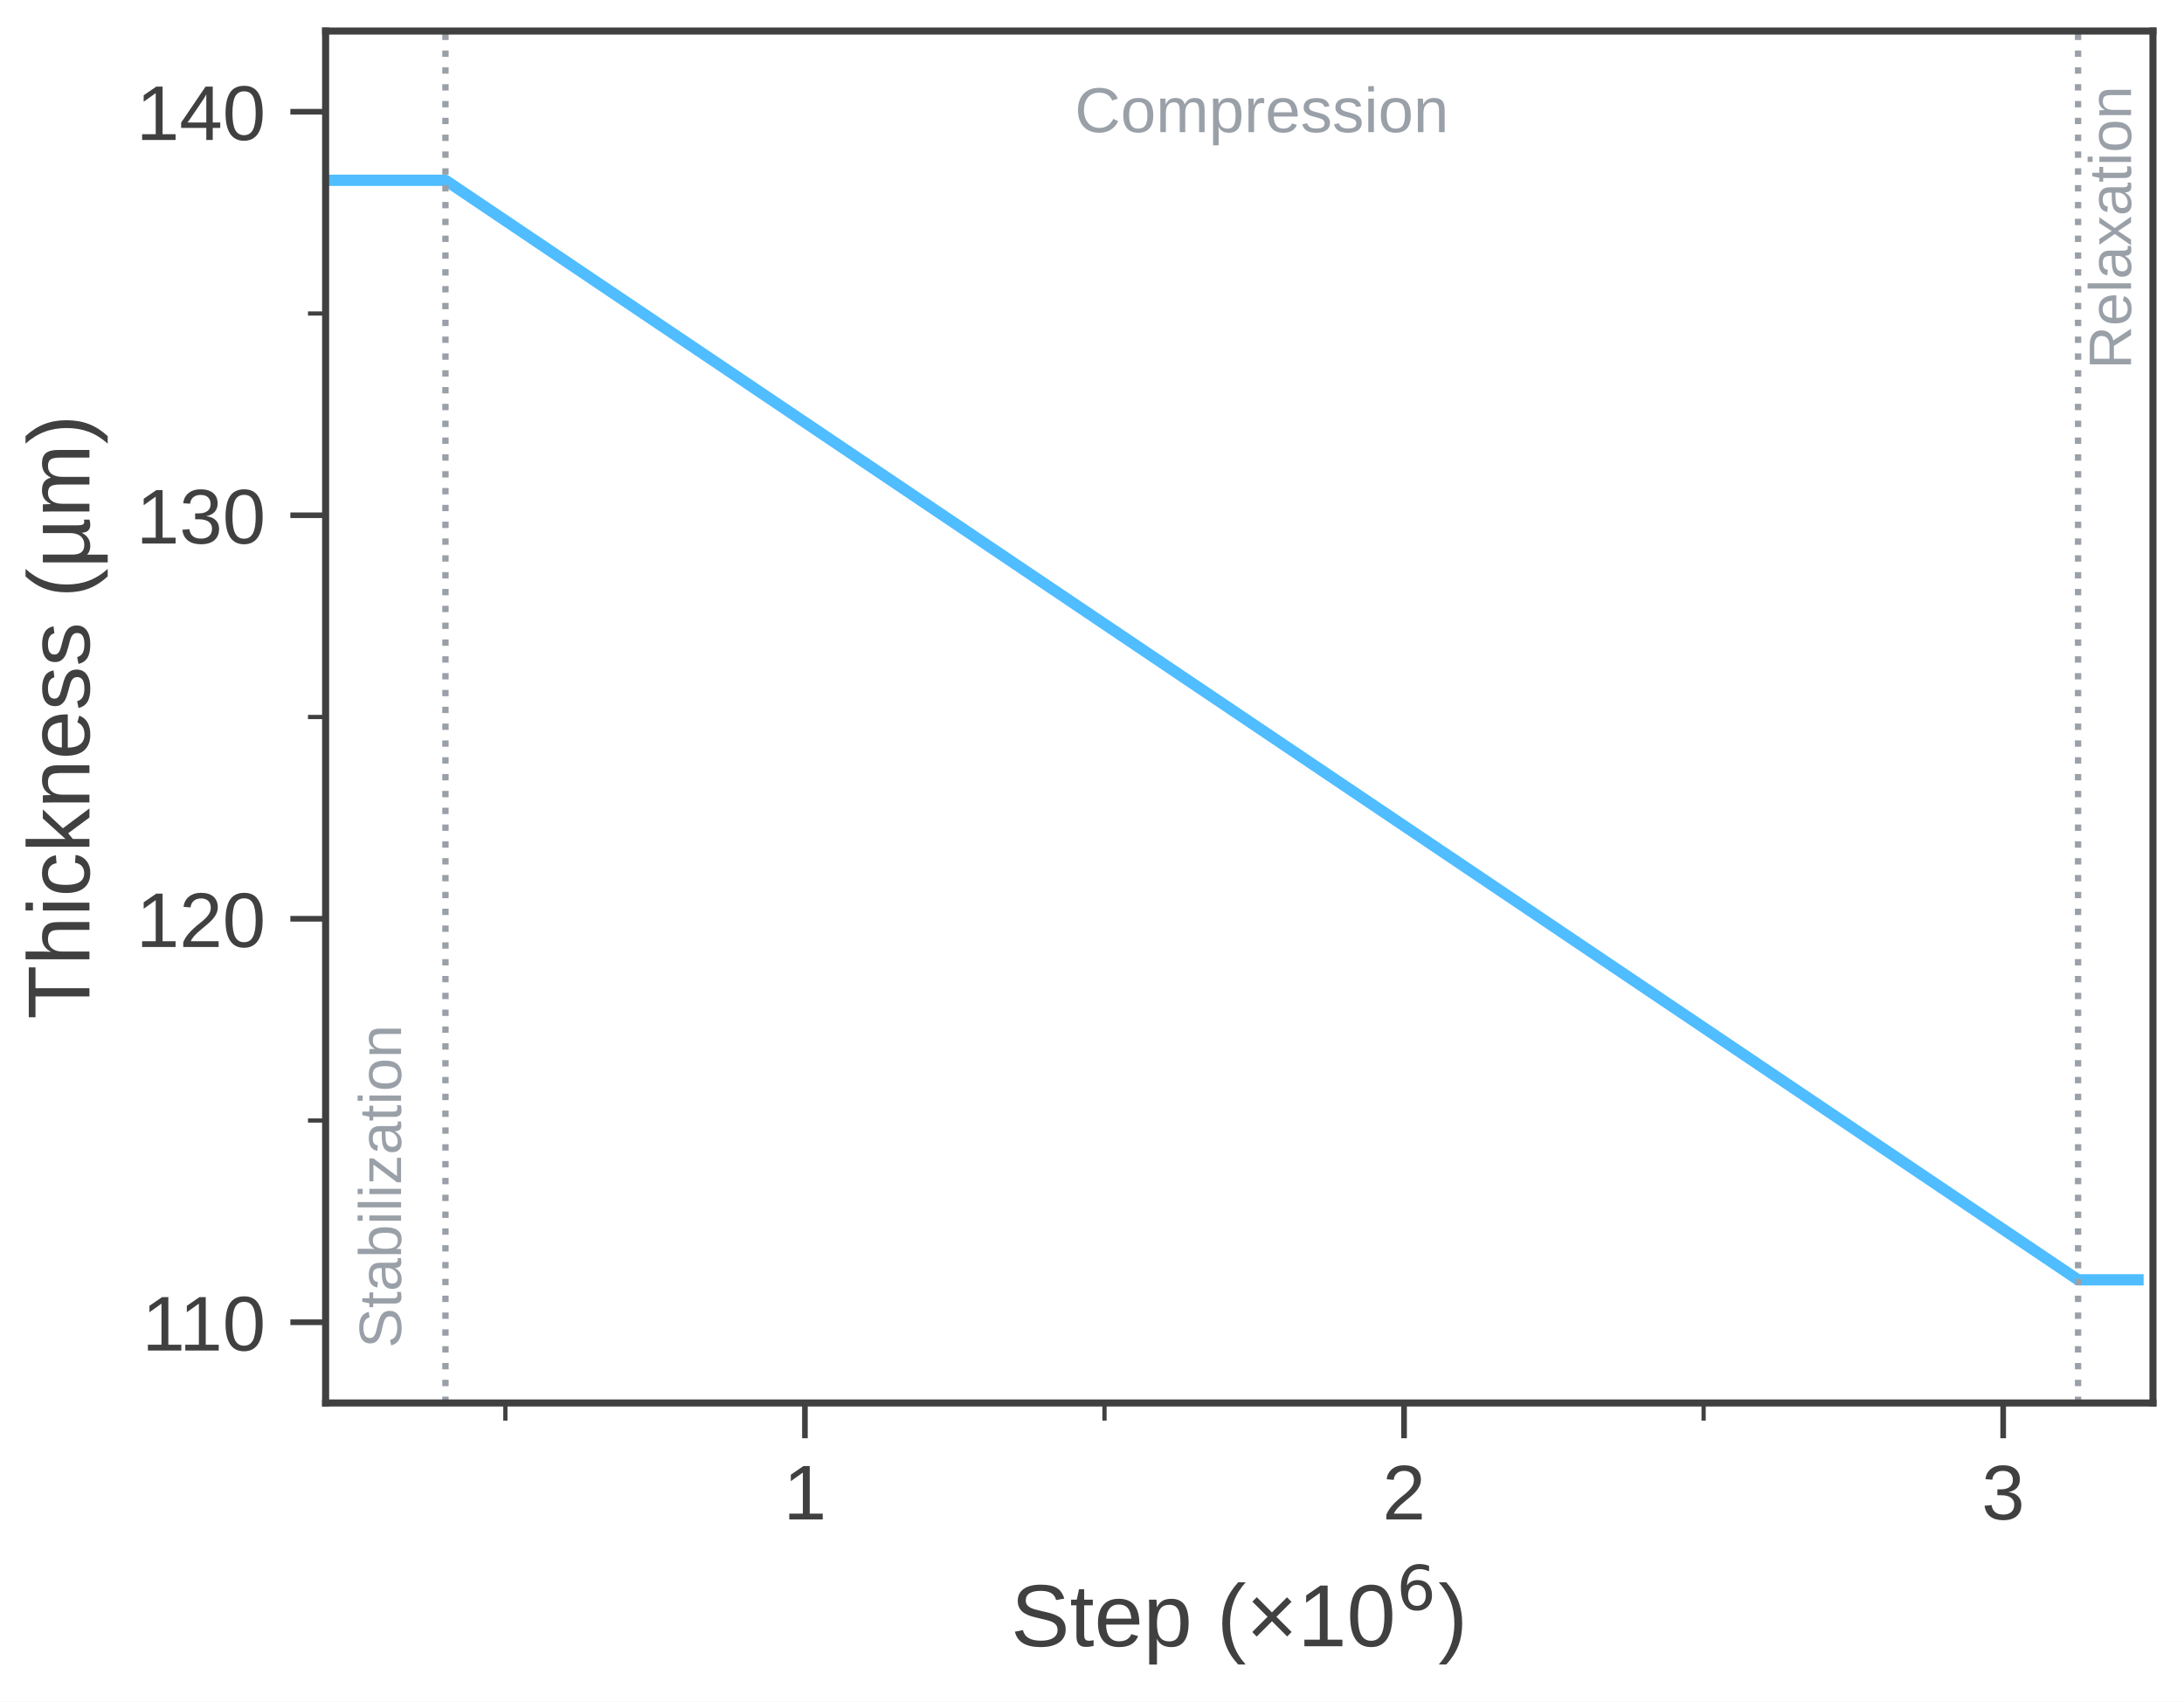
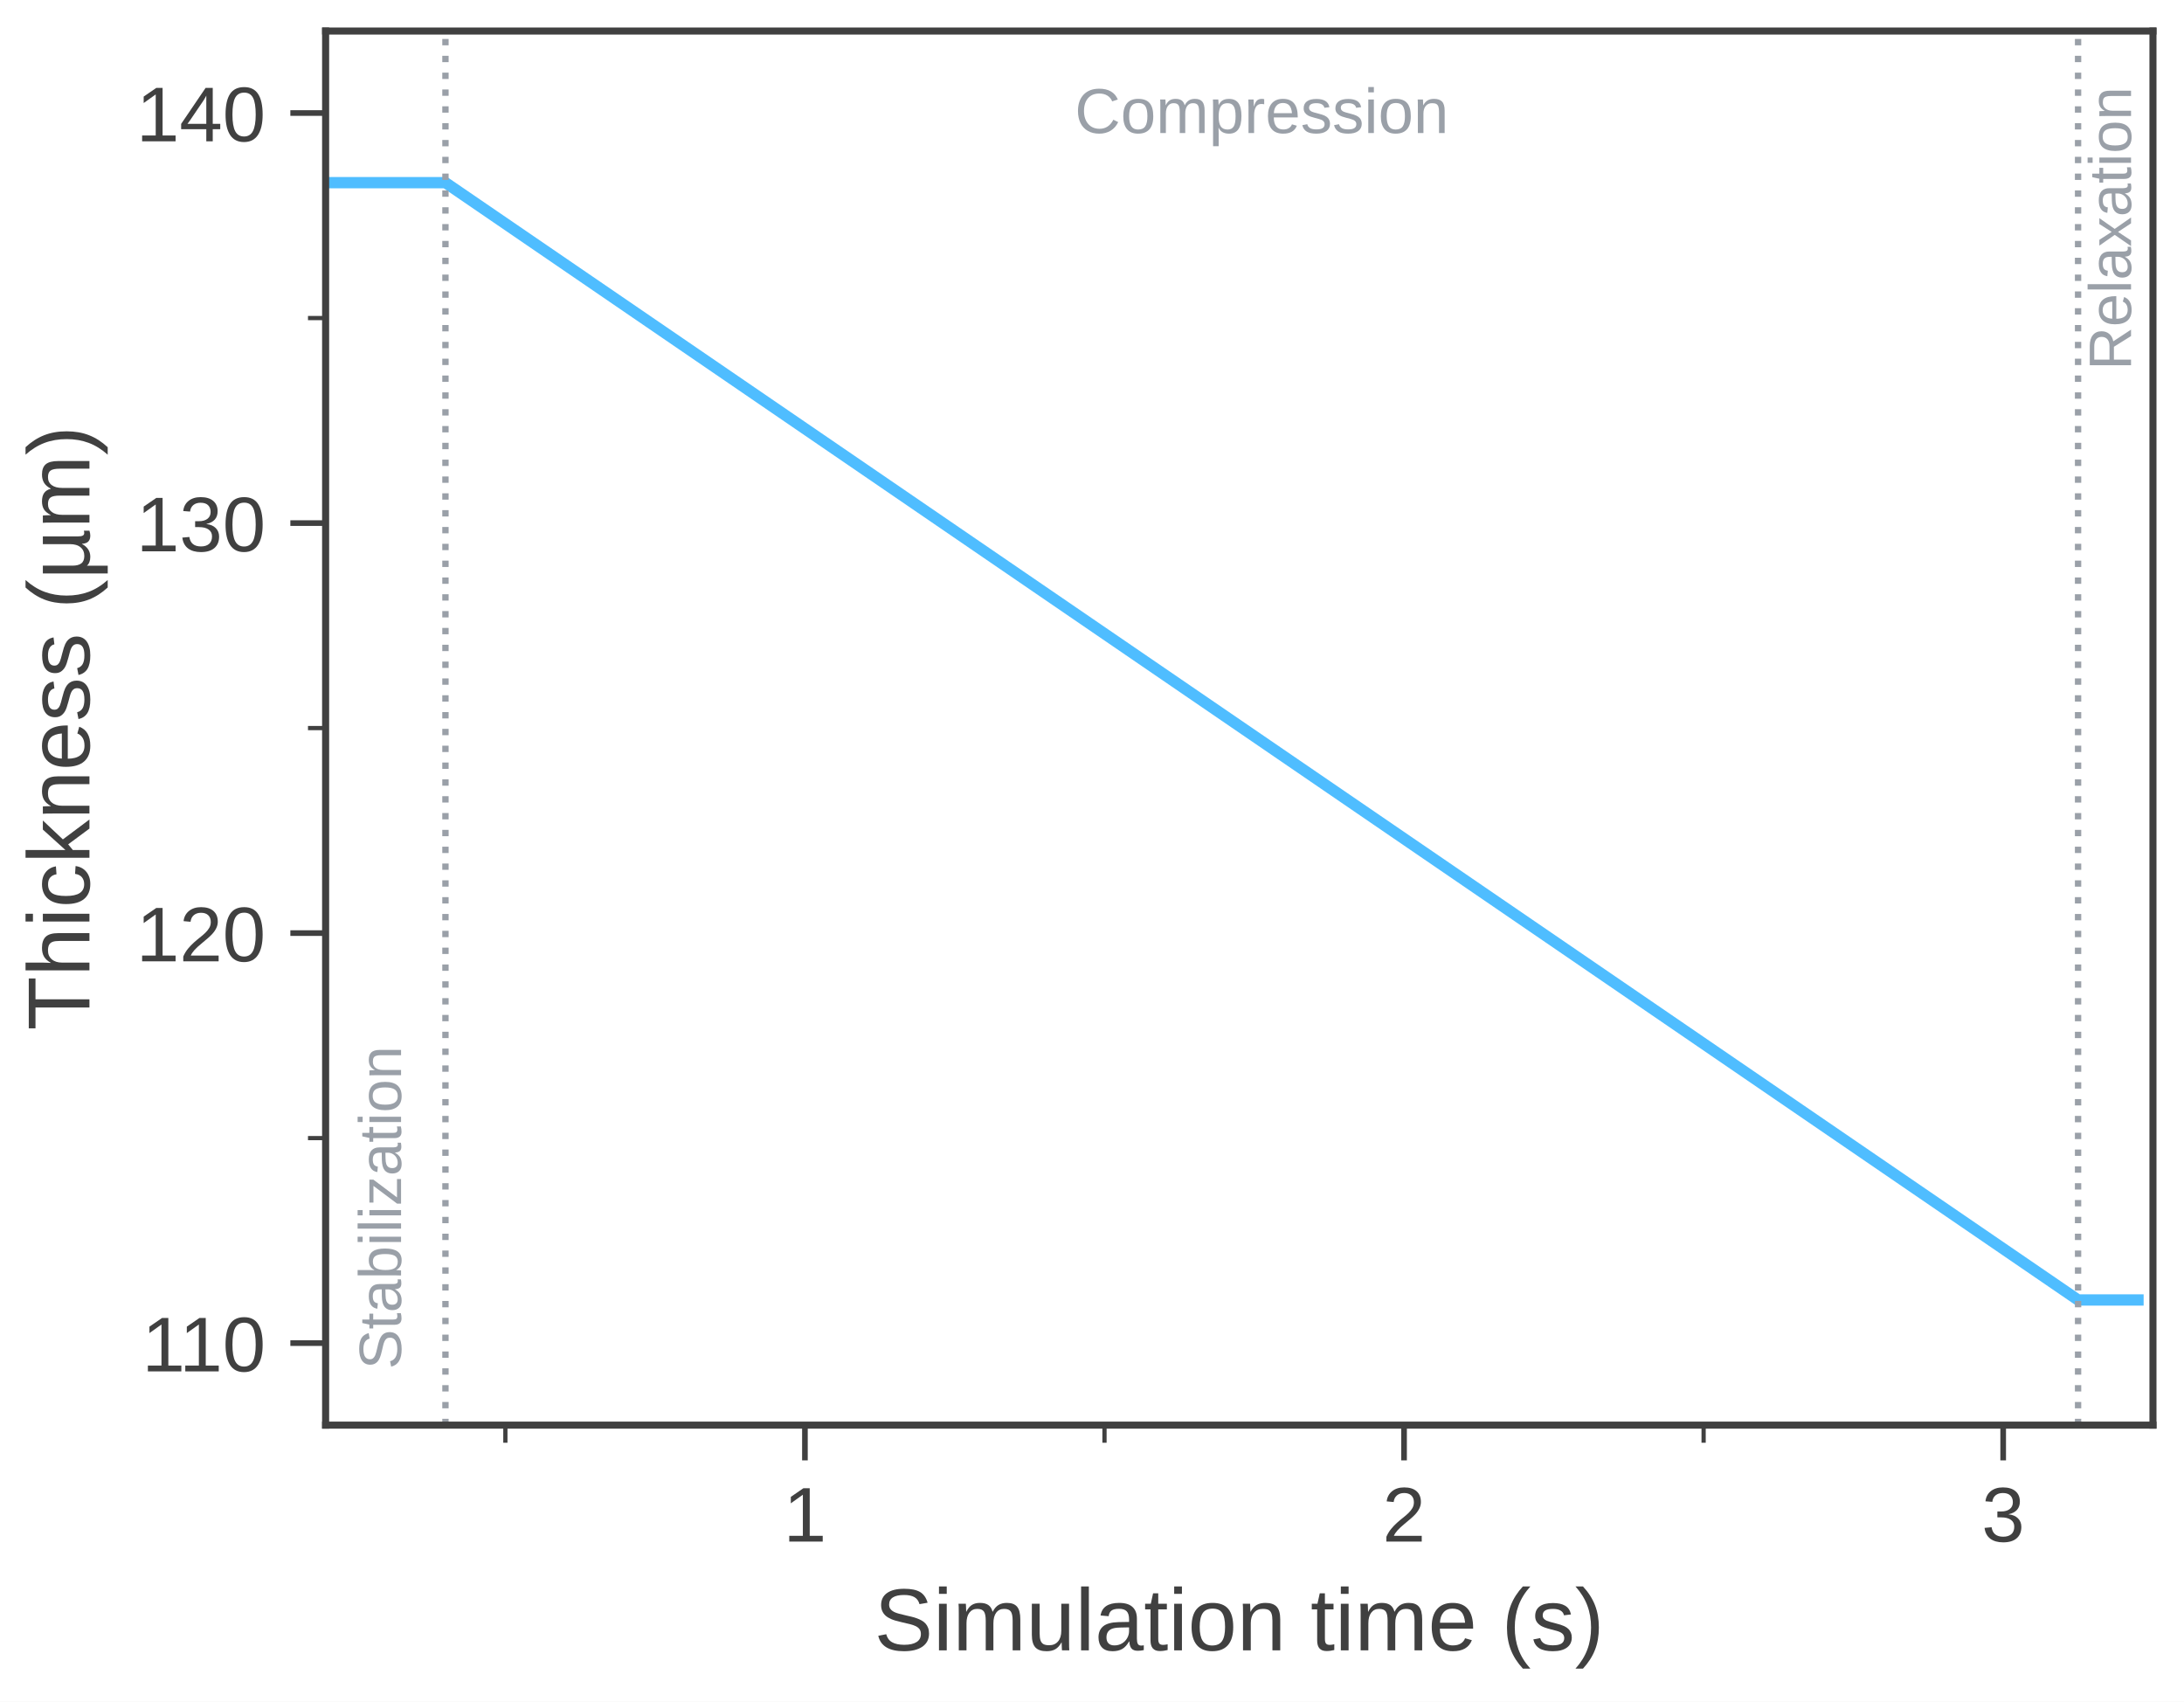
<svg xmlns="http://www.w3.org/2000/svg" xmlns:xlink="http://www.w3.org/1999/xlink" width="309.6pt" height="241.2pt" viewBox="0 0 309.6 241.2" version="1.1">
  <defs>
    <style type="text/css">*{stroke-linejoin: round; stroke-linecap: butt}</style>
  </defs>
  <g id="figure_1">
    <g id="patch_1">
      <path d="M 0 241.2  L 309.6 241.2  L 309.6 0  L 0 0  z " style="fill: #ffffff" />
    </g>
    <g id="axes_1">
      <g id="patch_2">
-         <path d="M 46.16 198.857  L 305.2 198.857  L 305.2 4.4  L 46.16 4.4  z " style="fill: #ffffff" />
+         <path d="M 46.16 201.996  L 305.2 201.996  L 305.2 4.4  L 46.16 4.4  z " style="fill: #ffffff" />
      </g>
      <g id="matplotlib.axis_1">
        <g id="xtick_1">
          <g id="line2d_1">
            <defs>
              <path id="m25412f7f1c" d="M 0 0  L 0 5  " style="stroke: #404040; stroke-width: 0.8" />
            </defs>
            <g>
-               <use xlink:href="#m25412f7f1c" x="114.105" y="198.857" style="fill: #404040; stroke: #404040; stroke-width: 0.8" />
+               <use xlink:href="#m25412f7f1c" x="114.105" y="201.996" style="fill: #404040; stroke: #404040; stroke-width: 0.8" />
            </g>
          </g>
          <g id="text_1">
-             <g style="fill: #404040" transform="translate(111.0467 215.3651) scale(0.11 -0.11)">
+             <g style="fill: #404040" transform="translate(111.0467 218.5047) scale(0.11 -0.11)">
              <defs>
                <path id="LiberationSans-14" d="M 488 0  L 488 478  L 1609 478  L 1609 3866  L 616 3156  L 616 3688  L 1656 4403  L 2175 4403  L 2175 478  L 3247 478  L 3247 0  L 488 0  z " transform="scale(0.015625)" />
              </defs>
              <use xlink:href="#LiberationSans-14" />
            </g>
          </g>
        </g>
        <g id="xtick_2">
          <g id="line2d_2">
            <g>
-               <use xlink:href="#m25412f7f1c" x="199.036" y="198.857" style="fill: #404040; stroke: #404040; stroke-width: 0.8" />
+               <use xlink:href="#m25412f7f1c" x="199.036" y="201.996" style="fill: #404040; stroke: #404040; stroke-width: 0.8" />
            </g>
          </g>
          <g id="text_2">
-             <g style="fill: #404040" transform="translate(195.9777 215.3651) scale(0.11 -0.11)">
+             <g style="fill: #404040" transform="translate(195.9777 218.5047) scale(0.11 -0.11)">
              <defs>
                <path id="LiberationSans-15" d="M 322 0  L 322 397  Q 481 763 711 1042  Q 941 1322 1194 1548  Q 1447 1775 1695 1969  Q 1944 2163 2144 2356  Q 2344 2550 2467 2762  Q 2591 2975 2591 3244  Q 2591 3606 2378 3806  Q 2166 4006 1788 4006  Q 1428 4006 1195 3811  Q 963 3616 922 3263  L 347 3316  Q 409 3844 795 4156  Q 1181 4469 1788 4469  Q 2453 4469 2811 4155  Q 3169 3841 3169 3263  Q 3169 3006 3051 2753  Q 2934 2500 2703 2247  Q 2472 1994 1819 1463  Q 1459 1169 1246 933  Q 1034 697 941 478  L 3238 478  L 3238 0  L 322 0  z " transform="scale(0.015625)" />
              </defs>
              <use xlink:href="#LiberationSans-15" />
            </g>
          </g>
        </g>
        <g id="xtick_3">
          <g id="line2d_3">
            <g>
-               <use xlink:href="#m25412f7f1c" x="283.967" y="198.857" style="fill: #404040; stroke: #404040; stroke-width: 0.8" />
+               <use xlink:href="#m25412f7f1c" x="283.967" y="201.996" style="fill: #404040; stroke: #404040; stroke-width: 0.8" />
            </g>
          </g>
          <g id="text_3">
-             <g style="fill: #404040" transform="translate(280.9087 215.3651) scale(0.11 -0.11)">
+             <g style="fill: #404040" transform="translate(280.9087 218.5047) scale(0.11 -0.11)">
              <defs>
                <path id="LiberationSans-16" d="M 3278 1216  Q 3278 606 2890 271  Q 2503 -63 1784 -63  Q 1116 -63 717 239  Q 319 541 244 1131  L 825 1184  Q 938 403 1784 403  Q 2209 403 2451 612  Q 2694 822 2694 1234  Q 2694 1594 2417 1795  Q 2141 1997 1619 1997  L 1300 1997  L 1300 2484  L 1606 2484  Q 2069 2484 2323 2686  Q 2578 2888 2578 3244  Q 2578 3597 2370 3801  Q 2163 4006 1753 4006  Q 1381 4006 1151 3815  Q 922 3625 884 3278  L 319 3322  Q 381 3863 767 4166  Q 1153 4469 1759 4469  Q 2422 4469 2789 4161  Q 3156 3853 3156 3303  Q 3156 2881 2920 2617  Q 2684 2353 2234 2259  L 2234 2247  Q 2728 2194 3003 1916  Q 3278 1638 3278 1216  z " transform="scale(0.015625)" />
              </defs>
              <use xlink:href="#LiberationSans-16" />
            </g>
          </g>
        </g>
        <g id="xtick_4">
          <g id="line2d_4">
            <defs>
              <path id="m8fcaac80b2" d="M 0 0  L 0 2.5  " style="stroke: #404040; stroke-width: 0.6" />
            </defs>
            <g>
-               <use xlink:href="#m8fcaac80b2" x="71.64" y="198.857" style="fill: #404040; stroke: #404040; stroke-width: 0.6" />
+               <use xlink:href="#m8fcaac80b2" x="71.64" y="201.996" style="fill: #404040; stroke: #404040; stroke-width: 0.6" />
            </g>
          </g>
        </g>
        <g id="xtick_5">
          <g id="line2d_5">
            <g>
-               <use xlink:href="#m8fcaac80b2" x="156.571" y="198.857" style="fill: #404040; stroke: #404040; stroke-width: 0.6" />
+               <use xlink:href="#m8fcaac80b2" x="156.571" y="201.996" style="fill: #404040; stroke: #404040; stroke-width: 0.6" />
            </g>
          </g>
        </g>
        <g id="xtick_6">
          <g id="line2d_6">
            <g>
-               <use xlink:href="#m8fcaac80b2" x="241.502" y="198.857" style="fill: #404040; stroke: #404040; stroke-width: 0.6" />
+               <use xlink:href="#m8fcaac80b2" x="241.502" y="201.996" style="fill: #404040; stroke: #404040; stroke-width: 0.6" />
            </g>
          </g>
        </g>
        <g id="text_4">
-           <g style="fill: #404040" transform="translate(143.3052 233.43) scale(0.125 -0.125)">
+           <g style="fill: #404040" transform="translate(123.9341 233.92) scale(0.125 -0.125)">
            <defs>
              <path id="LiberationSans-36" d="M 3975 1216  Q 3975 606 3498 271  Q 3022 -63 2156 -63  Q 547 -63 291 1056  L 869 1172  Q 969 775 1294 589  Q 1619 403 2178 403  Q 2756 403 3070 601  Q 3384 800 3384 1184  Q 3384 1400 3286 1534  Q 3188 1669 3009 1756  Q 2831 1844 2584 1903  Q 2338 1963 2038 2031  Q 1516 2147 1245 2262  Q 975 2378 819 2520  Q 663 2663 580 2853  Q 497 3044 497 3291  Q 497 3856 930 4162  Q 1363 4469 2169 4469  Q 2919 4469 3316 4239  Q 3713 4009 3872 3456  L 3284 3353  Q 3188 3703 2916 3861  Q 2644 4019 2163 4019  Q 1634 4019 1356 3844  Q 1078 3669 1078 3322  Q 1078 3119 1186 2986  Q 1294 2853 1497 2761  Q 1700 2669 2306 2534  Q 2509 2488 2711 2439  Q 2913 2391 3097 2323  Q 3281 2256 3442 2165  Q 3603 2075 3722 1944  Q 3841 1813 3908 1634  Q 3975 1456 3975 1216  z " transform="scale(0.015625)" />
+               <path id="LiberationSans-4c" d="M 428 4100  L 428 4638  L 991 4638  L 991 4100  L 428 4100  z M 428 0  L 428 3381  L 991 3381  L 991 0  L 428 0  z " transform="scale(0.015625)" />
+               <path id="LiberationSans-50" d="M 2400 0  L 2400 2144  Q 2400 2634 2265 2821  Q 2131 3009 1781 3009  Q 1422 3009 1212 2734  Q 1003 2459 1003 1959  L 1003 0  L 444 0  L 444 2659  Q 444 3250 425 3381  L 956 3381  Q 959 3366 962 3297  Q 966 3228 970 3139  Q 975 3050 981 2803  L 991 2803  Q 1172 3163 1406 3303  Q 1641 3444 1978 3444  Q 2363 3444 2586 3291  Q 2809 3138 2897 2803  L 2906 2803  Q 3081 3144 3329 3294  Q 3578 3444 3931 3444  Q 4444 3444 4676 3166  Q 4909 2888 4909 2253  L 4909 0  L 4353 0  L 4353 2144  Q 4353 2634 4218 2821  Q 4084 3009 3734 3009  Q 3366 3009 3161 2736  Q 2956 2463 2956 1959  L 2956 0  L 2400 0  z " transform="scale(0.015625)" />
+               <path id="LiberationSans-58" d="M 981 3381  L 981 1238  Q 981 903 1047 718  Q 1113 534 1256 453  Q 1400 372 1678 372  Q 2084 372 2318 650  Q 2553 928 2553 1422  L 2553 3381  L 3116 3381  L 3116 722  Q 3116 131 3134 0  L 2603 0  Q 2600 16 2597 84  Q 2594 153 2589 242  Q 2584 331 2578 578  L 2569 578  Q 2375 228 2120 82  Q 1866 -63 1488 -63  Q 931 -63 673 214  Q 416 491 416 1128  L 416 3381  L 981 3381  z " transform="scale(0.015625)" />
+               <path id="LiberationSans-4f" d="M 431 0  L 431 4638  L 994 4638  L 994 0  L 431 0  z " transform="scale(0.015625)" />
+               <path id="LiberationSans-44" d="M 1294 -63  Q 784 -63 528 206  Q 272 475 272 944  Q 272 1469 617 1750  Q 963 2031 1731 2050  L 2491 2063  L 2491 2247  Q 2491 2659 2316 2837  Q 2141 3016 1766 3016  Q 1388 3016 1216 2887  Q 1044 2759 1009 2478  L 422 2531  Q 566 3444 1778 3444  Q 2416 3444 2737 3151  Q 3059 2859 3059 2306  L 3059 850  Q 3059 600 3125 473  Q 3191 347 3375 347  Q 3456 347 3559 369  L 3559 19  Q 3347 -31 3125 -31  Q 2813 -31 2670 133  Q 2528 297 2509 647  L 2491 647  Q 2275 259 1989 98  Q 1703 -63 1294 -63  z M 1422 359  Q 1731 359 1972 500  Q 2213 641 2352 886  Q 2491 1131 2491 1391  L 2491 1669  L 1875 1656  Q 1478 1650 1273 1575  Q 1069 1500 959 1344  Q 850 1188 850 934  Q 850 659 998 509  Q 1147 359 1422 359  z " transform="scale(0.015625)" />
              <path id="LiberationSans-57" d="M 1731 25  Q 1453 -50 1163 -50  Q 488 -50 488 716  L 488 2972  L 97 2972  L 97 3381  L 509 3381  L 675 4138  L 1050 4138  L 1050 3381  L 1675 3381  L 1675 2972  L 1050 2972  L 1050 838  Q 1050 594 1129 495  Q 1209 397 1406 397  Q 1519 397 1731 441  L 1731 25  z " transform="scale(0.015625)" />
+               <path id="LiberationSans-52" d="M 3291 1694  Q 3291 806 2900 371  Q 2509 -63 1766 -63  Q 1025 -63 647 389  Q 269 841 269 1694  Q 269 3444 1784 3444  Q 2559 3444 2925 3017  Q 3291 2591 3291 1694  z M 2700 1694  Q 2700 2394 2492 2711  Q 2284 3028 1794 3028  Q 1300 3028 1079 2704  Q 859 2381 859 1694  Q 859 1025 1076 689  Q 1294 353 1759 353  Q 2266 353 2483 678  Q 2700 1003 2700 1694  z " transform="scale(0.015625)" />
+               <path id="LiberationSans-51" d="M 2578 0  L 2578 2144  Q 2578 2478 2512 2662  Q 2447 2847 2303 2928  Q 2159 3009 1881 3009  Q 1475 3009 1240 2731  Q 1006 2453 1006 1959  L 1006 0  L 444 0  L 444 2659  Q 444 3250 425 3381  L 956 3381  Q 959 3366 962 3297  Q 966 3228 970 3139  Q 975 3050 981 2803  L 991 2803  Q 1184 3153 1439 3298  Q 1694 3444 2072 3444  Q 2628 3444 2886 3167  Q 3144 2891 3144 2253  L 3144 0  L 2578 0  z " transform="scale(0.015625)" />
+               <path id="LiberationSans-3" transform="scale(0.015625)" />
              <path id="LiberationSans-48" d="M 863 1572  Q 863 991 1103 675  Q 1344 359 1806 359  Q 2172 359 2392 506  Q 2613 653 2691 878  L 3184 738  Q 2881 -63 1806 -63  Q 1056 -63 664 384  Q 272 831 272 1713  Q 272 2550 664 2997  Q 1056 3444 1784 3444  Q 3275 3444 3275 1647  L 3275 1572  L 863 1572  z M 2694 2003  Q 2647 2538 2422 2783  Q 2197 3028 1775 3028  Q 1366 3028 1127 2754  Q 888 2481 869 2003  L 2694 2003  z " transform="scale(0.015625)" />
-               <path id="LiberationSans-53" d="M 3291 1706  Q 3291 -63 2047 -63  Q 1266 -63 997 525  L 981 525  Q 994 500 994 -6  L 994 -1328  L 431 -1328  L 431 2691  Q 431 3213 413 3381  L 956 3381  Q 959 3369 965 3292  Q 972 3216 980 3056  Q 988 2897 988 2838  L 1000 2838  Q 1150 3150 1397 3295  Q 1644 3441 2047 3441  Q 2672 3441 2981 3022  Q 3291 2603 3291 1706  z M 2700 1694  Q 2700 2400 2509 2703  Q 2319 3006 1903 3006  Q 1569 3006 1380 2865  Q 1191 2725 1092 2426  Q 994 2128 994 1650  Q 994 984 1206 668  Q 1419 353 1897 353  Q 2316 353 2508 661  Q 2700 969 2700 1694  z " transform="scale(0.015625)" />
-               <path id="LiberationSans-3" transform="scale(0.015625)" />
              <path id="LiberationSans-b" d="M 397 1663  Q 397 2566 680 3284  Q 963 4003 1550 4638  L 2094 4638  Q 1509 3988 1236 3256  Q 963 2525 963 1656  Q 963 791 1233 62  Q 1503 -666 2094 -1325  L 1550 -1325  Q 959 -688 678 32  Q 397 753 397 1650  L 397 1663  z " transform="scale(0.015625)" />
-               <path id="LiberationSans-99" d="M 444 1031  L 1550 2138  L 450 3238  L 775 3559  L 1869 2456  L 2963 3553  L 3291 3225  L 2197 2138  L 3297 1038  L 2978 709  L 1875 1813  L 763 703  L 444 1031  z " transform="scale(0.015625)" />
-               <path id="LiberationSans-13" d="M 3309 2203  Q 3309 1100 2920 518  Q 2531 -63 1772 -63  Q 1013 -63 631 515  Q 250 1094 250 2203  Q 250 3338 620 3903  Q 991 4469 1791 4469  Q 2569 4469 2939 3897  Q 3309 3325 3309 2203  z M 2738 2203  Q 2738 3156 2517 3584  Q 2297 4013 1791 4013  Q 1272 4013 1045 3591  Q 819 3169 819 2203  Q 819 1266 1048 831  Q 1278 397 1778 397  Q 2275 397 2506 840  Q 2738 1284 2738 2203  z " transform="scale(0.015625)" />
-               <path id="DejaVuSans-19" d="M 2113 2584  Q 1688 2584 1439 2293  Q 1191 2003 1191 1497  Q 1191 994 1439 701  Q 1688 409 2113 409  Q 2538 409 2786 701  Q 3034 994 3034 1497  Q 3034 2003 2786 2293  Q 2538 2584 2113 2584  z M 3366 4563  L 3366 3988  Q 3128 4100 2886 4159  Q 2644 4219 2406 4219  Q 1781 4219 1451 3797  Q 1122 3375 1075 2522  Q 1259 2794 1537 2939  Q 1816 3084 2150 3084  Q 2853 3084 3261 2657  Q 3669 2231 3669 1497  Q 3669 778 3244 343  Q 2819 -91 2113 -91  Q 1303 -91 875 529  Q 447 1150 447 2328  Q 447 3434 972 4092  Q 1497 4750 2381 4750  Q 2619 4750 2861 4703  Q 3103 4656 3366 4563  z " transform="scale(0.015625)" />
+               <path id="LiberationSans-56" d="M 2969 934  Q 2969 456 2608 196  Q 2247 -63 1597 -63  Q 966 -63 623 145  Q 281 353 178 794  L 675 891  Q 747 619 972 492  Q 1197 366 1597 366  Q 2025 366 2223 497  Q 2422 628 2422 891  Q 2422 1091 2284 1216  Q 2147 1341 1841 1422  L 1438 1528  Q 953 1653 748 1773  Q 544 1894 428 2066  Q 313 2238 313 2488  Q 313 2950 642 3192  Q 972 3434 1603 3434  Q 2163 3434 2492 3237  Q 2822 3041 2909 2606  L 2403 2544  Q 2356 2769 2151 2889  Q 1947 3009 1603 3009  Q 1222 3009 1040 2893  Q 859 2778 859 2544  Q 859 2400 934 2306  Q 1009 2213 1156 2147  Q 1303 2081 1775 1966  Q 2222 1853 2419 1758  Q 2616 1663 2730 1547  Q 2844 1431 2906 1279  Q 2969 1128 2969 934  z " transform="scale(0.015625)" />
              <path id="LiberationSans-c" d="M 1734 1650  Q 1734 747 1451 28  Q 1169 -691 581 -1325  L 38 -1325  Q 625 -669 897 57  Q 1169 784 1169 1656  Q 1169 2528 895 3256  Q 622 3984 38 4638  L 581 4638  Q 1172 4000 1453 3279  Q 1734 2559 1734 1663  L 1734 1650  z " transform="scale(0.015625)" />
            </defs>
-             <use xlink:href="#LiberationSans-36" transform="translate(0 0.746875)" />
-             <use xlink:href="#LiberationSans-57" transform="translate(66.69922 0.746875)" />
-             <use xlink:href="#LiberationSans-48" transform="translate(94.48242 0.746875)" />
-             <use xlink:href="#LiberationSans-53" transform="translate(150.0977 0.746875)" />
-             <use xlink:href="#LiberationSans-3" transform="translate(205.7129 0.746875)" />
-             <use xlink:href="#LiberationSans-b" transform="translate(233.4961 0.746875)" />
-             <use xlink:href="#LiberationSans-99" transform="translate(266.7969 0.746875)" />
-             <use xlink:href="#LiberationSans-14" transform="translate(325.1953 0.746875)" />
-             <use xlink:href="#LiberationSans-13" transform="translate(380.8105 0.746875)" />
-             <use xlink:href="#DejaVuSans-19" transform="translate(437.3828 42.04688) scale(0.7)" />
-             <use xlink:href="#LiberationSans-c" transform="translate(484.6533 0.746875)" />
+             <use xlink:href="#LiberationSans-36" />
+             <use xlink:href="#LiberationSans-4c" transform="translate(66.70312 0)" />
+             <use xlink:href="#LiberationSans-50" transform="translate(88.92188 0)" />
+             <use xlink:href="#LiberationSans-58" transform="translate(172.2188 0)" />
+             <use xlink:href="#LiberationSans-4f" transform="translate(227.8281 0)" />
+             <use xlink:href="#LiberationSans-44" transform="translate(250.0469 0)" />
+             <use xlink:href="#LiberationSans-57" transform="translate(305.6562 0)" />
+             <use xlink:href="#LiberationSans-4c" transform="translate(333.4375 0)" />
+             <use xlink:href="#LiberationSans-52" transform="translate(355.6562 0)" />
+             <use xlink:href="#LiberationSans-51" transform="translate(411.2656 0)" />
+             <use xlink:href="#LiberationSans-3" transform="translate(466.875 0)" />
+             <use xlink:href="#LiberationSans-57" transform="translate(494.6562 0)" />
+             <use xlink:href="#LiberationSans-4c" transform="translate(522.4375 0)" />
+             <use xlink:href="#LiberationSans-50" transform="translate(544.6562 0)" />
+             <use xlink:href="#LiberationSans-48" transform="translate(627.9531 0)" />
+             <use xlink:href="#LiberationSans-3" transform="translate(683.5625 0)" />
+             <use xlink:href="#LiberationSans-b" transform="translate(711.3438 0)" />
+             <use xlink:href="#LiberationSans-56" transform="translate(744.6406 0)" />
+             <use xlink:href="#LiberationSans-c" transform="translate(794.6406 0)" />
          </g>
        </g>
      </g>
      <g id="matplotlib.axis_2">
        <g id="ytick_1">
          <g id="line2d_7">
            <defs>
              <path id="m8a753b1f60" d="M 0 0  L -5 0  " style="stroke: #404040; stroke-width: 0.8" />
            </defs>
            <g>
-               <use xlink:href="#m8a753b1f60" x="46.16" y="187.418" style="fill: #404040; stroke: #404040; stroke-width: 0.8" />
+               <use xlink:href="#m8a753b1f60" x="46.16" y="190.373" style="fill: #404040; stroke: #404040; stroke-width: 0.8" />
            </g>
          </g>
          <g id="text_5">
-             <g style="fill: #404040" transform="translate(20.12565 191.4223) scale(0.11 -0.11)">
+             <g style="fill: #404040" transform="translate(20.12565 194.3772) scale(0.11 -0.11)">
+               <defs>
+                 <path id="LiberationSans-13" d="M 3309 2203  Q 3309 1100 2920 518  Q 2531 -63 1772 -63  Q 1013 -63 631 515  Q 250 1094 250 2203  Q 250 3338 620 3903  Q 991 4469 1791 4469  Q 2569 4469 2939 3897  Q 3309 3325 3309 2203  z M 2738 2203  Q 2738 3156 2517 3584  Q 2297 4013 1791 4013  Q 1272 4013 1045 3591  Q 819 3169 819 2203  Q 819 1266 1048 831  Q 1278 397 1778 397  Q 2275 397 2506 840  Q 2738 1284 2738 2203  z " transform="scale(0.015625)" />
+               </defs>
              <use xlink:href="#LiberationSans-14" />
              <use xlink:href="#LiberationSans-14" transform="translate(48.1875 0)" />
              <use xlink:href="#LiberationSans-13" transform="translate(103.7969 0)" />
            </g>
          </g>
        </g>
        <g id="ytick_2">
          <g id="line2d_8">
            <g>
-               <use xlink:href="#m8a753b1f60" x="46.16" y="130.225" style="fill: #404040; stroke: #404040; stroke-width: 0.8" />
+               <use xlink:href="#m8a753b1f60" x="46.16" y="132.257" style="fill: #404040; stroke: #404040; stroke-width: 0.8" />
            </g>
          </g>
          <g id="text_6">
-             <g style="fill: #404040" transform="translate(19.30925 134.2291) scale(0.11 -0.11)">
+             <g style="fill: #404040" transform="translate(19.30925 136.2607) scale(0.11 -0.11)">
              <use xlink:href="#LiberationSans-14" />
              <use xlink:href="#LiberationSans-15" transform="translate(55.60938 0)" />
              <use xlink:href="#LiberationSans-13" transform="translate(111.2188 0)" />
            </g>
          </g>
        </g>
        <g id="ytick_3">
          <g id="line2d_9">
            <g>
-               <use xlink:href="#m8a753b1f60" x="46.16" y="73.032" style="fill: #404040; stroke: #404040; stroke-width: 0.8" />
+               <use xlink:href="#m8a753b1f60" x="46.16" y="74.14" style="fill: #404040; stroke: #404040; stroke-width: 0.8" />
            </g>
          </g>
          <g id="text_7">
-             <g style="fill: #404040" transform="translate(19.30925 77.03595) scale(0.11 -0.11)">
+             <g style="fill: #404040" transform="translate(19.30925 78.14406) scale(0.11 -0.11)">
              <use xlink:href="#LiberationSans-14" />
              <use xlink:href="#LiberationSans-16" transform="translate(55.60938 0)" />
              <use xlink:href="#LiberationSans-13" transform="translate(111.2188 0)" />
            </g>
          </g>
        </g>
        <g id="ytick_4">
          <g id="line2d_10">
            <g>
-               <use xlink:href="#m8a753b1f60" x="46.16" y="15.839" style="fill: #404040; stroke: #404040; stroke-width: 0.8" />
+               <use xlink:href="#m8a753b1f60" x="46.16" y="16.023" style="fill: #404040; stroke: #404040; stroke-width: 0.8" />
            </g>
          </g>
          <g id="text_8">
-             <g style="fill: #404040" transform="translate(19.30925 19.84278) scale(0.11 -0.11)">
+             <g style="fill: #404040" transform="translate(19.30925 20.02747) scale(0.11 -0.11)">
              <defs>
                <path id="LiberationSans-17" d="M 2753 997  L 2753 0  L 2222 0  L 2222 997  L 147 997  L 147 1434  L 2163 4403  L 2753 4403  L 2753 1441  L 3372 1441  L 3372 997  L 2753 997  z M 2222 3769  Q 2216 3750 2134 3603  Q 2053 3456 2013 3397  L 884 1734  L 716 1503  L 666 1441  L 2222 1441  L 2222 3769  z " transform="scale(0.015625)" />
              </defs>
              <use xlink:href="#LiberationSans-14" />
              <use xlink:href="#LiberationSans-17" transform="translate(55.60938 0)" />
              <use xlink:href="#LiberationSans-13" transform="translate(111.2188 0)" />
            </g>
          </g>
        </g>
        <g id="ytick_5">
          <g id="line2d_11">
            <defs>
              <path id="mc49bd5956d" d="M 0 0  L -2.5 0  " style="stroke: #404040; stroke-width: 0.6" />
            </defs>
            <g>
-               <use xlink:href="#mc49bd5956d" x="46.16" y="158.822" style="fill: #404040; stroke: #404040; stroke-width: 0.6" />
+               <use xlink:href="#mc49bd5956d" x="46.16" y="161.315" style="fill: #404040; stroke: #404040; stroke-width: 0.6" />
            </g>
          </g>
        </g>
        <g id="ytick_6">
          <g id="line2d_12">
            <g>
-               <use xlink:href="#mc49bd5956d" x="46.16" y="101.628" style="fill: #404040; stroke: #404040; stroke-width: 0.6" />
+               <use xlink:href="#mc49bd5956d" x="46.16" y="103.198" style="fill: #404040; stroke: #404040; stroke-width: 0.6" />
            </g>
          </g>
        </g>
        <g id="ytick_7">
          <g id="line2d_13">
            <g>
-               <use xlink:href="#mc49bd5956d" x="46.16" y="44.435" style="fill: #404040; stroke: #404040; stroke-width: 0.6" />
+               <use xlink:href="#mc49bd5956d" x="46.16" y="45.082" style="fill: #404040; stroke: #404040; stroke-width: 0.6" />
            </g>
          </g>
        </g>
        <g id="text_9">
-           <g style="fill: #404040" transform="translate(12.67863 144.4672) rotate(-90) scale(0.125 -0.125)">
+           <g style="fill: #404040" transform="translate(12.67863 146.0371) rotate(-90) scale(0.125 -0.125)">
            <defs>
              <path id="LiberationSans-37" d="M 2250 3916  L 2250 0  L 1656 0  L 1656 3916  L 144 3916  L 144 4403  L 3763 4403  L 3763 3916  L 2250 3916  z " transform="scale(0.015625)" />
              <path id="LiberationSans-4b" d="M 991 2803  Q 1172 3134 1426 3289  Q 1681 3444 2072 3444  Q 2622 3444 2883 3170  Q 3144 2897 3144 2253  L 3144 0  L 2578 0  L 2578 2144  Q 2578 2500 2512 2673  Q 2447 2847 2297 2928  Q 2147 3009 1881 3009  Q 1484 3009 1245 2734  Q 1006 2459 1006 1994  L 1006 0  L 444 0  L 444 4638  L 1006 4638  L 1006 3431  Q 1006 3241 995 3037  Q 984 2834 981 2803  L 991 2803  z " transform="scale(0.015625)" />
-               <path id="LiberationSans-4c" d="M 428 4100  L 428 4638  L 991 4638  L 991 4100  L 428 4100  z M 428 0  L 428 3381  L 991 3381  L 991 0  L 428 0  z " transform="scale(0.015625)" />
              <path id="LiberationSans-46" d="M 859 1706  Q 859 1031 1071 706  Q 1284 381 1713 381  Q 2013 381 2214 543  Q 2416 706 2463 1044  L 3031 1006  Q 2966 519 2616 228  Q 2266 -63 1728 -63  Q 1019 -63 645 385  Q 272 834 272 1694  Q 272 2547 647 2995  Q 1022 3444 1722 3444  Q 2241 3444 2583 3175  Q 2925 2906 3013 2434  L 2434 2391  Q 2391 2672 2212 2837  Q 2034 3003 1706 3003  Q 1259 3003 1059 2706  Q 859 2409 859 1706  z " transform="scale(0.015625)" />
              <path id="LiberationSans-4e" d="M 2550 0  L 1406 1544  L 994 1203  L 994 0  L 431 0  L 431 4638  L 994 4638  L 994 1741  L 2478 3381  L 3138 3381  L 1766 1928  L 3209 0  L 2550 0  z " transform="scale(0.015625)" />
-               <path id="LiberationSans-51" d="M 2578 0  L 2578 2144  Q 2578 2478 2512 2662  Q 2447 2847 2303 2928  Q 2159 3009 1881 3009  Q 1475 3009 1240 2731  Q 1006 2453 1006 1959  L 1006 0  L 444 0  L 444 2659  Q 444 3250 425 3381  L 956 3381  Q 959 3366 962 3297  Q 966 3228 970 3139  Q 975 3050 981 2803  L 991 2803  Q 1184 3153 1439 3298  Q 1694 3444 2072 3444  Q 2628 3444 2886 3167  Q 3144 2891 3144 2253  L 3144 0  L 2578 0  z " transform="scale(0.015625)" />
-               <path id="LiberationSans-56" d="M 2969 934  Q 2969 456 2608 196  Q 2247 -63 1597 -63  Q 966 -63 623 145  Q 281 353 178 794  L 675 891  Q 747 619 972 492  Q 1197 366 1597 366  Q 2025 366 2223 497  Q 2422 628 2422 891  Q 2422 1091 2284 1216  Q 2147 1341 1841 1422  L 1438 1528  Q 953 1653 748 1773  Q 544 1894 428 2066  Q 313 2238 313 2488  Q 313 2950 642 3192  Q 972 3434 1603 3434  Q 2163 3434 2492 3237  Q 2822 3041 2909 2606  L 2403 2544  Q 2356 2769 2151 2889  Q 1947 3009 1603 3009  Q 1222 3009 1040 2893  Q 859 2778 859 2544  Q 859 2400 934 2306  Q 1009 2213 1156 2147  Q 1303 2081 1775 1966  Q 2222 1853 2419 1758  Q 2616 1663 2730 1547  Q 2844 1431 2906 1279  Q 2969 1128 2969 934  z " transform="scale(0.015625)" />
              <path id="LiberationSans-77" d="M 438 -1328  L 438 3381  L 1003 3381  L 1003 1238  Q 1003 806 1170 589  Q 1338 372 1709 372  Q 2109 372 2337 644  Q 2566 916 2566 1422  L 2566 3381  L 3128 3381  L 3128 831  Q 3128 594 3184 486  Q 3241 378 3372 378  Q 3450 378 3541 403  L 3541 0  Q 3338 -63 3188 -63  Q 2903 -63 2754 84  Q 2606 231 2591 544  L 2581 544  Q 2250 -63 1647 -63  Q 1438 -63 1267 1  Q 1097 66 1000 184  L 1000 -1328  L 438 -1328  z " transform="scale(0.015625)" />
-               <path id="LiberationSans-50" d="M 2400 0  L 2400 2144  Q 2400 2634 2265 2821  Q 2131 3009 1781 3009  Q 1422 3009 1212 2734  Q 1003 2459 1003 1959  L 1003 0  L 444 0  L 444 2659  Q 444 3250 425 3381  L 956 3381  Q 959 3366 962 3297  Q 966 3228 970 3139  Q 975 3050 981 2803  L 991 2803  Q 1172 3163 1406 3303  Q 1641 3444 1978 3444  Q 2363 3444 2586 3291  Q 2809 3138 2897 2803  L 2906 2803  Q 3081 3144 3329 3294  Q 3578 3444 3931 3444  Q 4444 3444 4676 3166  Q 4909 2888 4909 2253  L 4909 0  L 4353 0  L 4353 2144  Q 4353 2634 4218 2821  Q 4084 3009 3734 3009  Q 3366 3009 3161 2736  Q 2956 2463 2956 1959  L 2956 0  L 2400 0  z " transform="scale(0.015625)" />
            </defs>
            <use xlink:href="#LiberationSans-37" />
            <use xlink:href="#LiberationSans-4b" transform="translate(61.07812 0)" />
            <use xlink:href="#LiberationSans-4c" transform="translate(116.6875 0)" />
            <use xlink:href="#LiberationSans-46" transform="translate(138.9062 0)" />
            <use xlink:href="#LiberationSans-4e" transform="translate(188.9062 0)" />
            <use xlink:href="#LiberationSans-51" transform="translate(238.9062 0)" />
            <use xlink:href="#LiberationSans-48" transform="translate(294.5156 0)" />
            <use xlink:href="#LiberationSans-56" transform="translate(350.125 0)" />
            <use xlink:href="#LiberationSans-56" transform="translate(400.125 0)" />
            <use xlink:href="#LiberationSans-3" transform="translate(450.125 0)" />
            <use xlink:href="#LiberationSans-b" transform="translate(477.9062 0)" />
            <use xlink:href="#LiberationSans-77" transform="translate(511.2031 0)" />
            <use xlink:href="#LiberationSans-50" transform="translate(568.8281 0)" />
            <use xlink:href="#LiberationSans-c" transform="translate(652.125 0)" />
          </g>
        </g>
      </g>
      <g id="line2d_14">
-         <path d="M 46.585 25.55  L 63.147 25.55  L 294.584 181.401  L 303.077 181.401  L 303.077 181.401  " clip-path="url(#pfa849d4ef5)" style="fill: none; stroke: #4fbdff; stroke-width: 1.6; stroke-linecap: square" />
+         <path d="M 46.585 25.892  L 63.147 25.892  L 294.584 184.259  L 303.077 184.259  L 303.077 184.259  " clip-path="url(#p84497e5721)" style="fill: none; stroke: #4fbdff; stroke-width: 1.6; stroke-linecap: square" />
      </g>
      <g id="line2d_15">
-         <path d="M 63.147 198.857  L 63.147 4.4  " clip-path="url(#pfa849d4ef5)" style="fill: none; stroke-dasharray: 0.9,1.485; stroke-dashoffset: 0; stroke: #9aa0a8; stroke-width: 0.9" />
+         <path d="M 63.147 201.996  L 63.147 4.4  " clip-path="url(#p84497e5721)" style="fill: none; stroke-dasharray: 0.9,1.485; stroke-dashoffset: 0; stroke: #9aa0a8; stroke-width: 0.9" />
      </g>
      <g id="line2d_16">
-         <path d="M 294.584 198.857  L 294.584 4.4  " clip-path="url(#pfa849d4ef5)" style="fill: none; stroke-dasharray: 0.9,1.485; stroke-dashoffset: 0; stroke: #9aa0a8; stroke-width: 0.9" />
+         <path d="M 294.584 201.996  L 294.584 4.4  " clip-path="url(#p84497e5721)" style="fill: none; stroke-dasharray: 0.9,1.485; stroke-dashoffset: 0; stroke: #9aa0a8; stroke-width: 0.9" />
      </g>
      <g id="patch_3">
-         <path d="M 46.16 198.857  L 46.16 4.4  " style="fill: none; stroke: #404040; stroke-linejoin: miter; stroke-linecap: square" />
+         <path d="M 46.16 201.996  L 46.16 4.4  " style="fill: none; stroke: #404040; stroke-linejoin: miter; stroke-linecap: square" />
      </g>
      <g id="patch_4">
-         <path d="M 305.2 198.857  L 305.2 4.4  " style="fill: none; stroke: #404040; stroke-linejoin: miter; stroke-linecap: square" />
+         <path d="M 305.2 201.996  L 305.2 4.4  " style="fill: none; stroke: #404040; stroke-linejoin: miter; stroke-linecap: square" />
      </g>
      <g id="patch_5">
-         <path d="M 46.16 198.857  L 305.2 198.857  " style="fill: none; stroke: #404040; stroke-linejoin: miter; stroke-linecap: square" />
+         <path d="M 46.16 201.996  L 305.2 201.996  " style="fill: none; stroke: #404040; stroke-linejoin: miter; stroke-linecap: square" />
      </g>
      <g id="patch_6">
        <path d="M 46.16 4.4  L 305.2 4.4  " style="fill: none; stroke: #404040; stroke-linejoin: miter; stroke-linecap: square" />
      </g>
      <g id="text_10">
-         <g style="fill: #9aa0a8" transform="translate(56.85332 191.0785) rotate(-90) scale(0.085 -0.085)">
+         <g style="fill: #9aa0a8" transform="translate(56.85332 194.0926) rotate(-90) scale(0.085 -0.085)">
          <defs>
-             <path id="LiberationSans-44" d="M 1294 -63  Q 784 -63 528 206  Q 272 475 272 944  Q 272 1469 617 1750  Q 963 2031 1731 2050  L 2491 2063  L 2491 2247  Q 2491 2659 2316 2837  Q 2141 3016 1766 3016  Q 1388 3016 1216 2887  Q 1044 2759 1009 2478  L 422 2531  Q 566 3444 1778 3444  Q 2416 3444 2737 3151  Q 3059 2859 3059 2306  L 3059 850  Q 3059 600 3125 473  Q 3191 347 3375 347  Q 3456 347 3559 369  L 3559 19  Q 3347 -31 3125 -31  Q 2813 -31 2670 133  Q 2528 297 2509 647  L 2491 647  Q 2275 259 1989 98  Q 1703 -63 1294 -63  z M 1422 359  Q 1731 359 1972 500  Q 2213 641 2352 886  Q 2491 1131 2491 1391  L 2491 1669  L 1875 1656  Q 1478 1650 1273 1575  Q 1069 1500 959 1344  Q 850 1188 850 934  Q 850 659 998 509  Q 1147 359 1422 359  z " transform="scale(0.015625)" />
            <path id="LiberationSans-45" d="M 3291 1706  Q 3291 -63 2047 -63  Q 1663 -63 1408 76  Q 1153 216 994 525  L 988 525  Q 988 428 975 229  Q 963 31 956 0  L 413 0  Q 431 169 431 697  L 431 4638  L 994 4638  L 994 3316  Q 994 3113 981 2838  L 994 2838  Q 1150 3163 1408 3303  Q 1666 3444 2047 3444  Q 2688 3444 2989 3012  Q 3291 2581 3291 1706  z M 2700 1688  Q 2700 2397 2512 2703  Q 2325 3009 1903 3009  Q 1428 3009 1211 2684  Q 994 2359 994 1653  Q 994 988 1206 670  Q 1419 353 1897 353  Q 2322 353 2511 667  Q 2700 981 2700 1688  z " transform="scale(0.015625)" />
-             <path id="LiberationSans-4f" d="M 431 0  L 431 4638  L 994 4638  L 994 0  L 431 0  z " transform="scale(0.015625)" />
            <path id="LiberationSans-5d" d="M 259 0  L 259 428  L 2150 2947  L 366 2947  L 366 3381  L 2816 3381  L 2816 2953  L 922 434  L 2881 434  L 2881 0  L 259 0  z " transform="scale(0.015625)" />
-             <path id="LiberationSans-52" d="M 3291 1694  Q 3291 806 2900 371  Q 2509 -63 1766 -63  Q 1025 -63 647 389  Q 269 841 269 1694  Q 269 3444 1784 3444  Q 2559 3444 2925 3017  Q 3291 2591 3291 1694  z M 2700 1694  Q 2700 2394 2492 2711  Q 2284 3028 1794 3028  Q 1300 3028 1079 2704  Q 859 2381 859 1694  Q 859 1025 1076 689  Q 1294 353 1759 353  Q 2266 353 2483 678  Q 2700 1003 2700 1694  z " transform="scale(0.015625)" />
          </defs>
          <use xlink:href="#LiberationSans-36" />
          <use xlink:href="#LiberationSans-57" transform="translate(66.70312 0)" />
          <use xlink:href="#LiberationSans-44" transform="translate(94.48438 0)" />
          <use xlink:href="#LiberationSans-45" transform="translate(150.0938 0)" />
          <use xlink:href="#LiberationSans-4c" transform="translate(205.7031 0)" />
          <use xlink:href="#LiberationSans-4f" transform="translate(227.9219 0)" />
          <use xlink:href="#LiberationSans-4c" transform="translate(250.1406 0)" />
          <use xlink:href="#LiberationSans-5d" transform="translate(272.3594 0)" />
          <use xlink:href="#LiberationSans-44" transform="translate(322.3594 0)" />
          <use xlink:href="#LiberationSans-57" transform="translate(377.9688 0)" />
          <use xlink:href="#LiberationSans-4c" transform="translate(405.75 0)" />
          <use xlink:href="#LiberationSans-52" transform="translate(427.9688 0)" />
          <use xlink:href="#LiberationSans-51" transform="translate(483.5781 0)" />
        </g>
      </g>
      <g id="text_11">
-         <g style="fill: #9aa0a8" transform="translate(152.3567 18.73052) scale(0.09 -0.09)">
+         <g style="fill: #9aa0a8" transform="translate(152.3567 18.8561) scale(0.09 -0.09)">
          <defs>
            <path id="LiberationSans-26" d="M 2475 3981  Q 1744 3981 1337 3511  Q 931 3041 931 2222  Q 931 1413 1354 920  Q 1778 428 2500 428  Q 3425 428 3891 1344  L 4378 1100  Q 4106 531 3614 234  Q 3122 -63 2472 -63  Q 1806 -63 1320 214  Q 834 491 579 1005  Q 325 1519 325 2222  Q 325 3275 894 3872  Q 1463 4469 2469 4469  Q 3172 4469 3644 4194  Q 4116 3919 4338 3378  L 3772 3191  Q 3619 3575 3280 3778  Q 2941 3981 2475 3981  z " transform="scale(0.015625)" />
+             <path id="LiberationSans-53" d="M 3291 1706  Q 3291 -63 2047 -63  Q 1266 -63 997 525  L 981 525  Q 994 500 994 -6  L 994 -1328  L 431 -1328  L 431 2691  Q 431 3213 413 3381  L 956 3381  Q 959 3369 965 3292  Q 972 3216 980 3056  Q 988 2897 988 2838  L 1000 2838  Q 1150 3150 1397 3295  Q 1644 3441 2047 3441  Q 2672 3441 2981 3022  Q 3291 2603 3291 1706  z M 2700 1694  Q 2700 2400 2509 2703  Q 2319 3006 1903 3006  Q 1569 3006 1380 2865  Q 1191 2725 1092 2426  Q 994 2128 994 1650  Q 994 984 1206 668  Q 1419 353 1897 353  Q 2316 353 2508 661  Q 2700 969 2700 1694  z " transform="scale(0.015625)" />
            <path id="LiberationSans-55" d="M 444 0  L 444 2594  Q 444 2950 425 3381  L 956 3381  Q 981 2806 981 2691  L 994 2691  Q 1128 3125 1303 3284  Q 1478 3444 1797 3444  Q 1909 3444 2025 3413  L 2025 2897  Q 1913 2928 1725 2928  Q 1375 2928 1190 2626  Q 1006 2325 1006 1763  L 1006 0  L 444 0  z " transform="scale(0.015625)" />
          </defs>
          <use xlink:href="#LiberationSans-26" />
          <use xlink:href="#LiberationSans-52" transform="translate(72.21875 0)" />
          <use xlink:href="#LiberationSans-50" transform="translate(127.8281 0)" />
          <use xlink:href="#LiberationSans-53" transform="translate(211.125 0)" />
          <use xlink:href="#LiberationSans-55" transform="translate(266.7344 0)" />
          <use xlink:href="#LiberationSans-48" transform="translate(300.0312 0)" />
          <use xlink:href="#LiberationSans-56" transform="translate(355.6406 0)" />
          <use xlink:href="#LiberationSans-56" transform="translate(405.6406 0)" />
          <use xlink:href="#LiberationSans-4c" transform="translate(455.6406 0)" />
          <use xlink:href="#LiberationSans-52" transform="translate(477.8594 0)" />
          <use xlink:href="#LiberationSans-51" transform="translate(533.4688 0)" />
        </g>
      </g>
      <g id="text_12">
-         <g style="fill: #9aa0a8" transform="translate(302.0915 52.33944) rotate(-90) scale(0.085 -0.085)">
+         <g style="fill: #9aa0a8" transform="translate(302.0915 52.46503) rotate(-90) scale(0.085 -0.085)">
          <defs>
            <path id="LiberationSans-35" d="M 3638 0  L 2494 1828  L 1122 1828  L 1122 0  L 525 0  L 525 4403  L 2597 4403  Q 3341 4403 3745 4070  Q 4150 3738 4150 3144  Q 4150 2653 3864 2318  Q 3578 1984 3075 1897  L 4325 0  L 3638 0  z M 3550 3138  Q 3550 3522 3289 3723  Q 3028 3925 2538 3925  L 1122 3925  L 1122 2300  L 2563 2300  Q 3034 2300 3292 2520  Q 3550 2741 3550 3138  z " transform="scale(0.015625)" />
            <path id="LiberationSans-5b" d="M 2503 0  L 1594 1388  L 678 0  L 72 0  L 1275 1738  L 128 3381  L 750 3381  L 1594 2066  L 2431 3381  L 3059 3381  L 1913 1744  L 3131 0  L 2503 0  z " transform="scale(0.015625)" />
          </defs>
          <use xlink:href="#LiberationSans-35" />
          <use xlink:href="#LiberationSans-48" transform="translate(72.21875 0)" />
          <use xlink:href="#LiberationSans-4f" transform="translate(127.8281 0)" />
          <use xlink:href="#LiberationSans-44" transform="translate(150.0469 0)" />
          <use xlink:href="#LiberationSans-5b" transform="translate(205.6562 0)" />
          <use xlink:href="#LiberationSans-44" transform="translate(255.6562 0)" />
          <use xlink:href="#LiberationSans-57" transform="translate(311.2656 0)" />
          <use xlink:href="#LiberationSans-4c" transform="translate(339.0469 0)" />
          <use xlink:href="#LiberationSans-52" transform="translate(361.2656 0)" />
          <use xlink:href="#LiberationSans-51" transform="translate(416.875 0)" />
        </g>
      </g>
    </g>
  </g>
  <defs>
-     <clipPath id="pfa849d4ef5">
-       <rect x="46.16" y="4.4" width="259.04" height="194.457" />
+     <clipPath id="p84497e5721">
+       <rect x="46.16" y="4.4" width="259.04" height="197.596" />
    </clipPath>
  </defs>
</svg>
